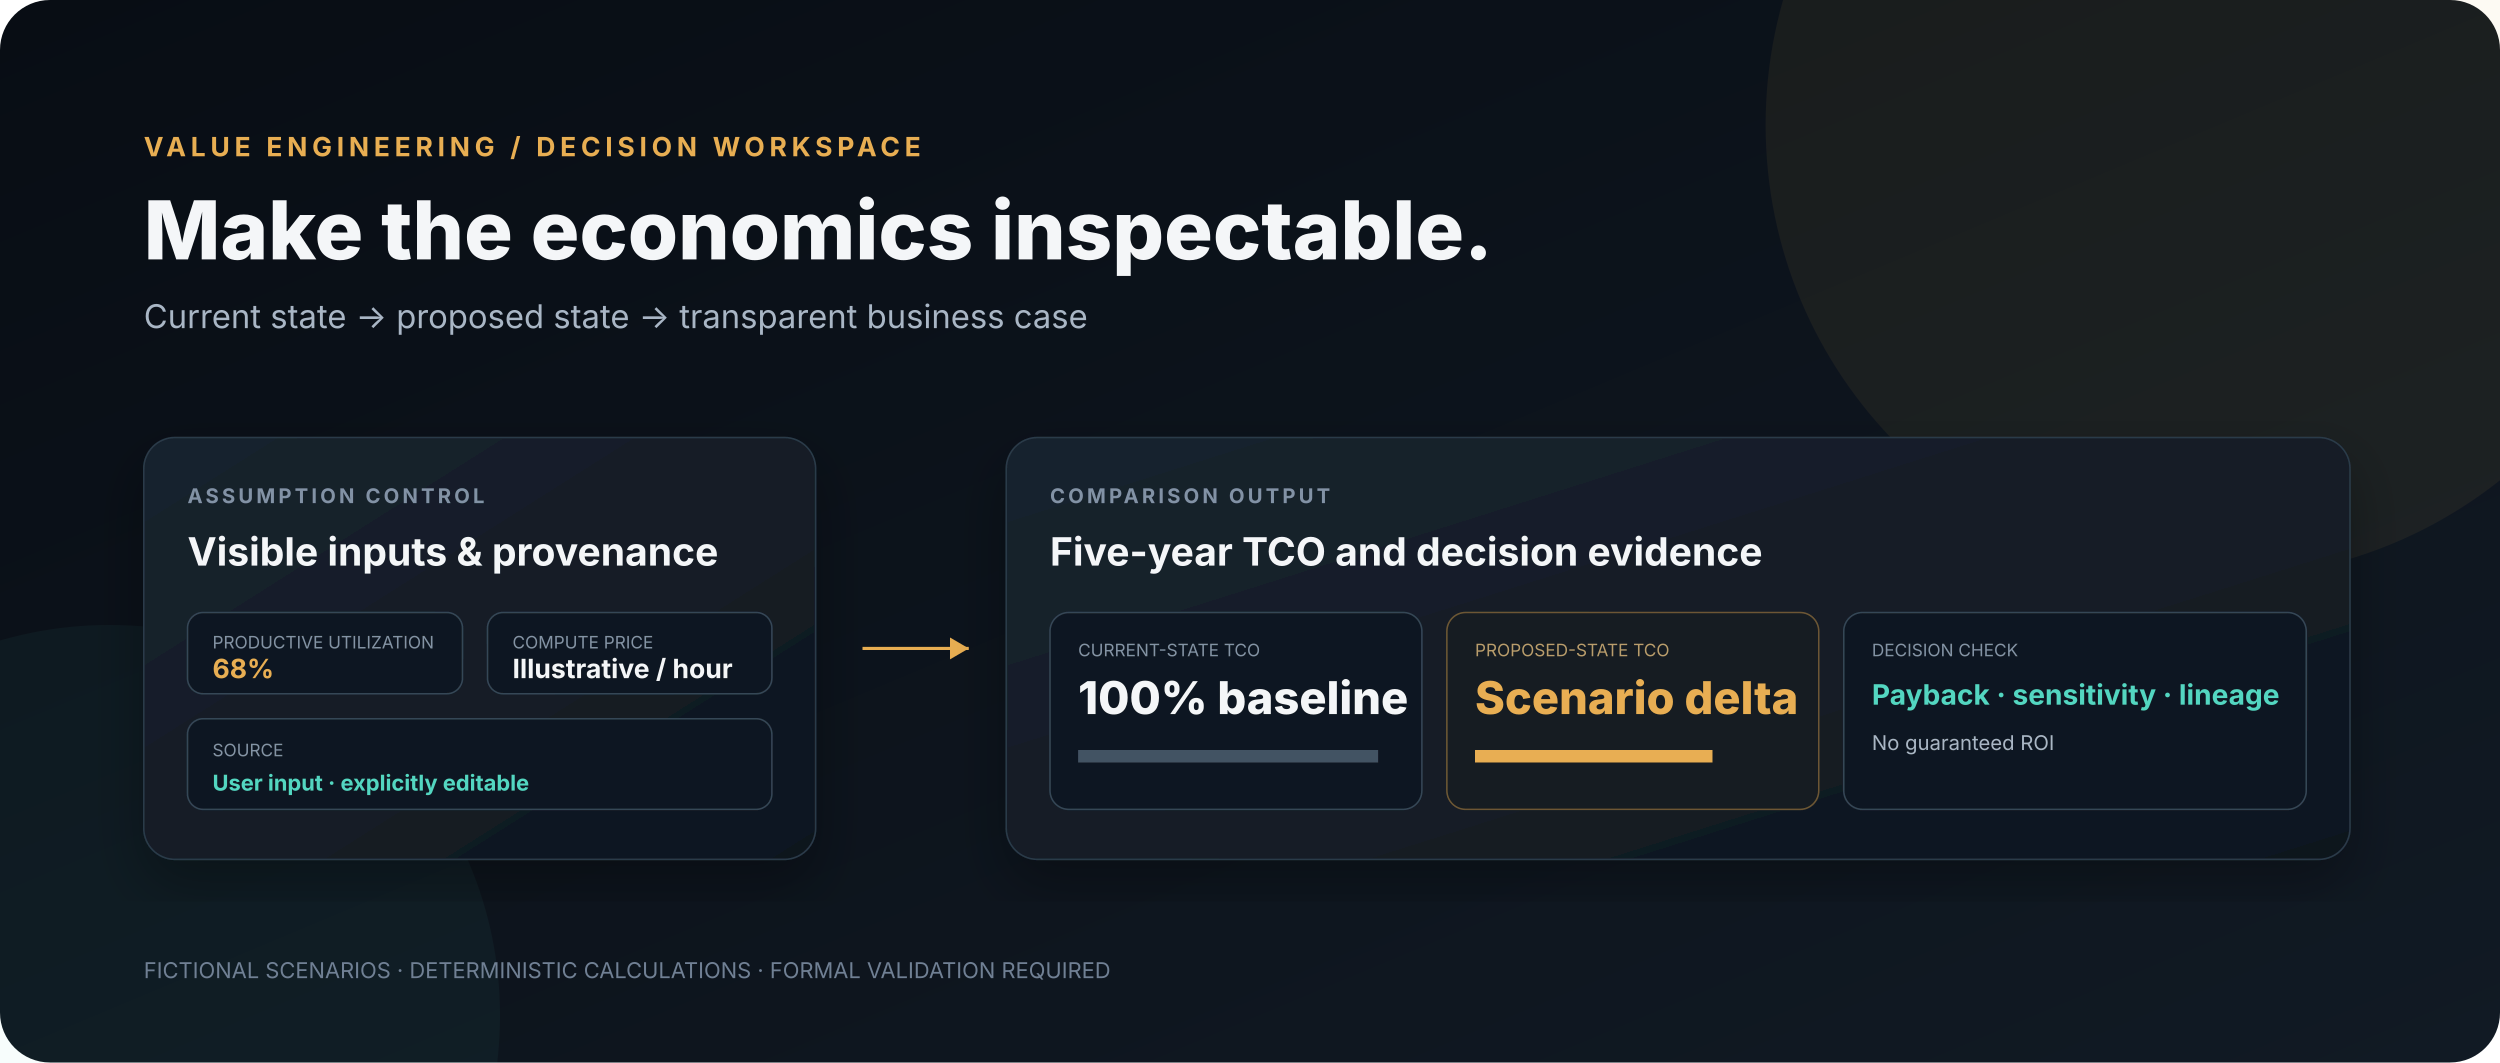
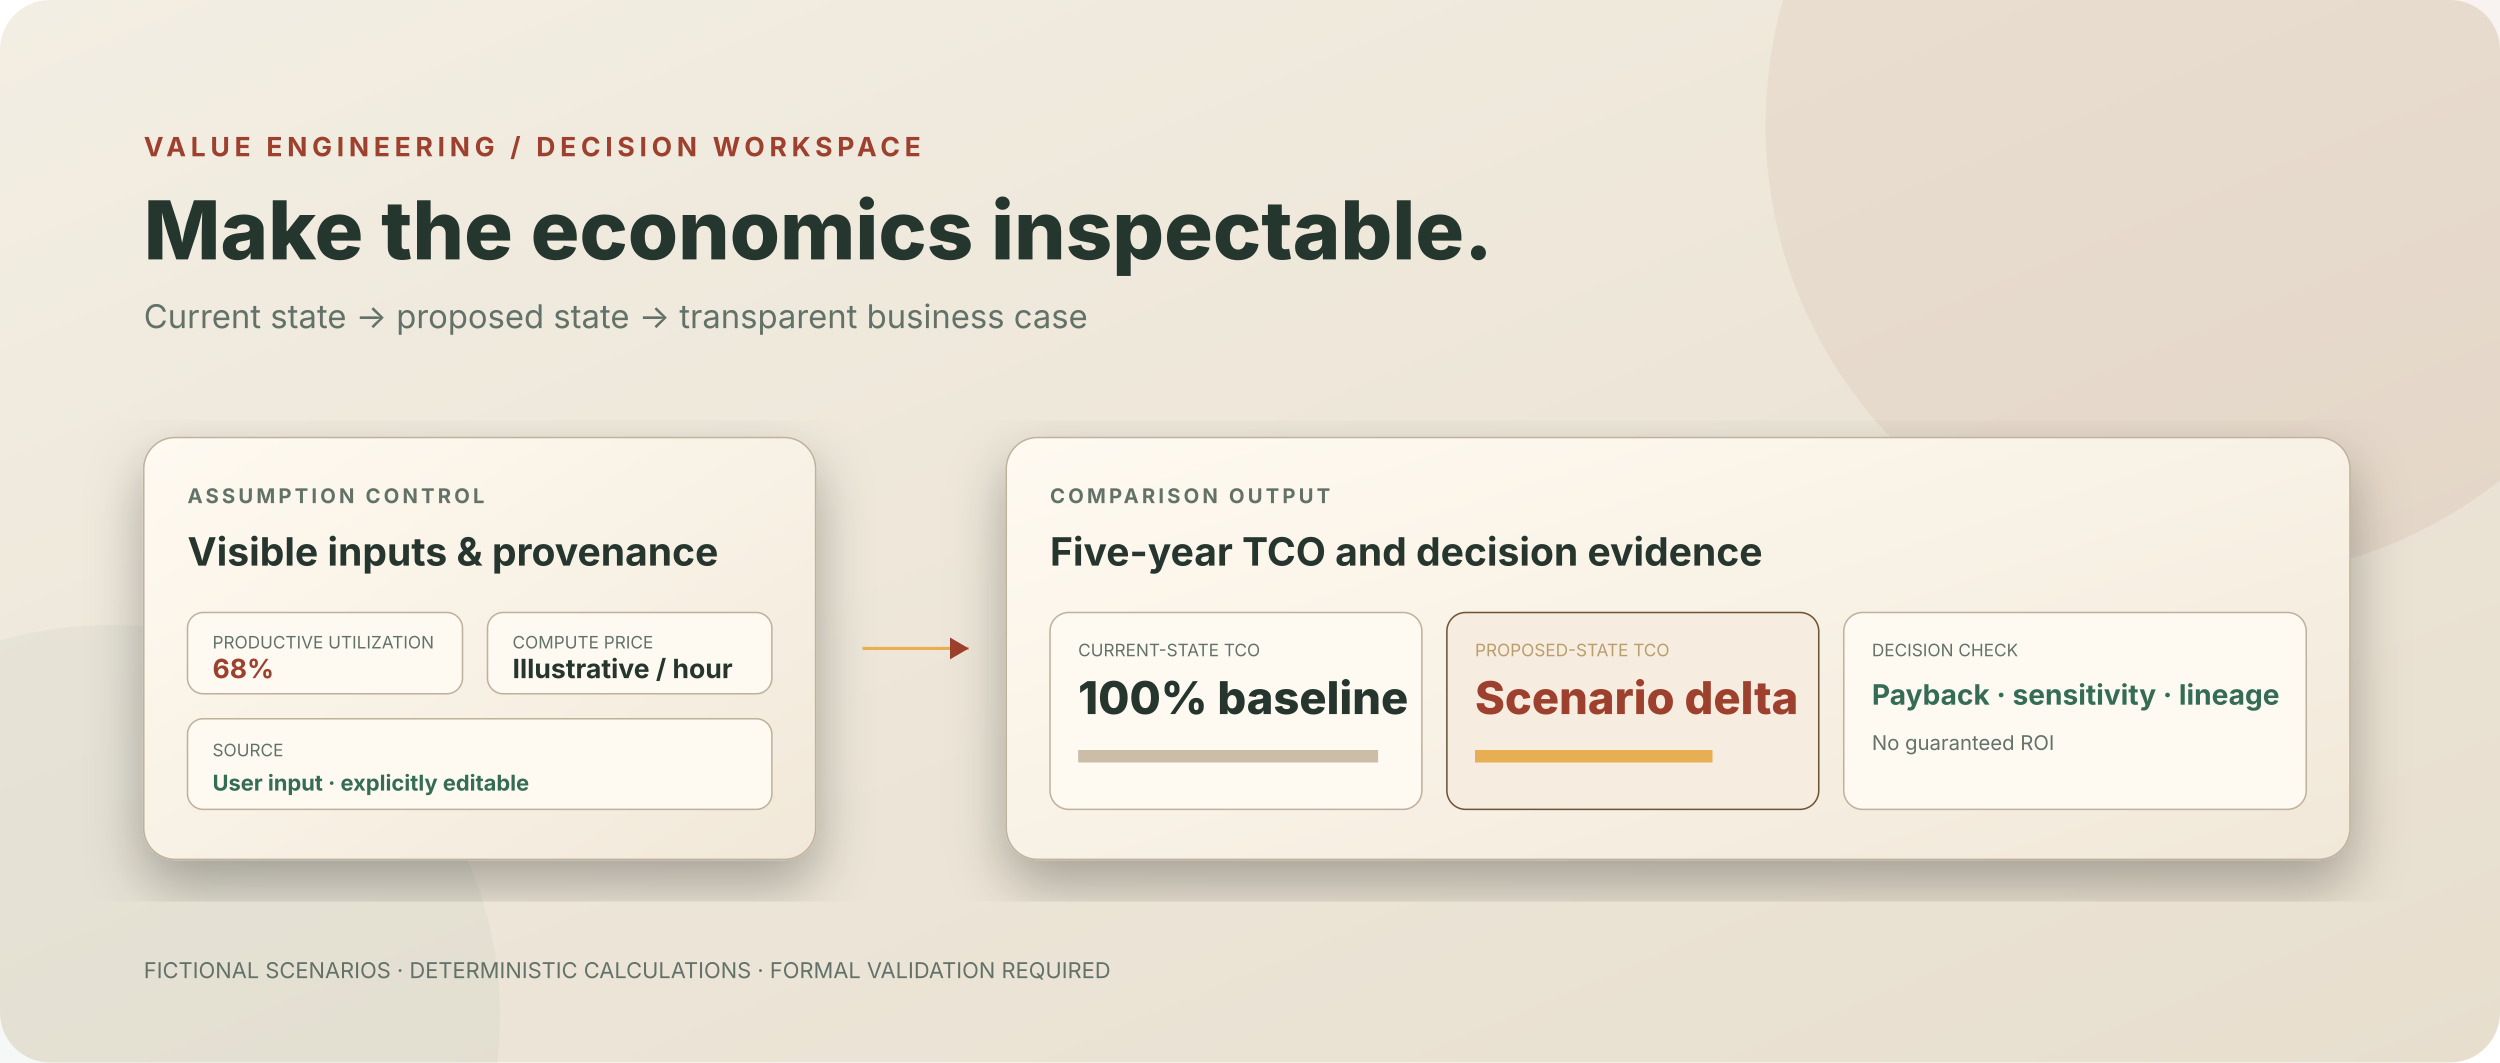
<svg xmlns="http://www.w3.org/2000/svg" width="1600" height="680" viewBox="0 0 1600 680" role="img" aria-labelledby="title desc">
  <defs>
    <linearGradient id="bg" x1="0" y1="0" x2="1" y2="1">
      <stop stop-color="#080d14" />
      <stop offset="1" stop-color="#111a24" />
    </linearGradient>
    <linearGradient id="panel" x1="0" y1="0" x2="1" y2="1">
      <stop stop-color="#18232e" />
      <stop offset="1" stop-color="#0f161f" />
    </linearGradient>
    <filter id="shadow">
      <feDropShadow dx="0" dy="16" stdDeviation="18" flood-color="#000" flood-opacity=".3" />
    </filter>
+     <style>
+       /* Financial-broadsheet palette used by the live workbench. */
+       text { font-family: Newsreader, Georgia, serif !important; }
+       text[letter-spacing], .mono { font-family: "DM Mono", "Courier New", monospace !important; }
+       stop[stop-color="#080d14"] { stop-color: #f3eee3 !important; }
+       stop[stop-color="#111a24"] { stop-color: #e7dece !important; }
+       stop[stop-color="#18232e"] { stop-color: #fffaf1 !important; }
+       stop[stop-color="#0f161f"] { stop-color: #f1e8d9 !important; }
+       [fill="#f4f6f8"] { fill: #25362e !important; }
+       [fill="#a9b6c5"], [fill="#8393a5"], [fill="#8292a5"], [fill="#708094"] { fill: #627269 !important; }
+       [fill="#e8ae52"] { fill: #9d402d !important; }
+       [fill="#52d6c1"] { fill: #356c54 !important; }
+       [fill="#101820"] { fill: #fffaf1 !important; }
+       [fill="#151b20"] { fill: #f6ecdf !important; }
+       [fill="#435364"], [fill="#354656"], [fill="#2c3b49"] { fill: #bfb29d !important; }
+       [stroke="#2c3b49"], [stroke="#354656"] { stroke: #bfb29d !important; }
+       [stroke="#435364"] { stroke: #cbbda7 !important; }
+     </style>
  </defs>
  <rect width="1600" height="680" rx="32" fill="url(#bg)" />
  <circle cx="1420" cy="80" r="290" fill="#e8ae52" opacity=".07" />
  <circle cx="70" cy="650" r="250" fill="#52d6c1" opacity=".05" />
  <g font-family="-apple-system,BlinkMacSystemFont,Segoe UI,sans-serif">
    <text x="92" y="100" fill="#e8ae52" font-size="17" font-weight="700" letter-spacing="3">VALUE ENGINEERING / DECISION WORKSPACE</text>
    <text x="92" y="166" fill="#f4f6f8" font-size="52" font-weight="760">Make the economics inspectable.</text>
    <text x="92" y="210" fill="#a9b6c5" font-size="21">Current state → proposed state → transparent business case</text>
    <g transform="translate(92 280)" filter="url(#shadow)">
      <rect width="430" height="270" rx="20" fill="url(#panel)" stroke="#2c3b49" />
      <text x="28" y="42" fill="#8292a5" font-size="13" font-weight="700" letter-spacing="2">ASSUMPTION CONTROL</text>
      <text x="28" y="82" fill="#f4f6f8" font-size="25" font-weight="700">Visible inputs &amp; provenance</text>
      <g fill="#101820" stroke="#354656">
        <rect x="28" y="112" width="176" height="52" rx="10" />
        <rect x="220" y="112" width="182" height="52" rx="10" />
        <rect x="28" y="180" width="374" height="58" rx="10" />
      </g>
      <text x="44" y="135" fill="#8393a5" font-size="11">PRODUCTIVE UTILIZATION</text>
      <text x="44" y="154" fill="#e8ae52" font-size="17" font-weight="700">68%</text>
      <text x="236" y="135" fill="#8393a5" font-size="11">COMPUTE PRICE</text>
      <text x="236" y="154" fill="#f4f6f8" font-size="17" font-weight="700">Illustrative / hour</text>
      <text x="44" y="204" fill="#8393a5" font-size="11">SOURCE</text>
      <text x="44" y="226" fill="#52d6c1" font-size="14" font-weight="700">User input · explicitly editable</text>
    </g>
    <path d="M552 415H620" stroke="#e8ae52" stroke-width="2" />
    <path d="m620 415-12-7v14z" fill="#e8ae52" />
    <g transform="translate(644 280)" filter="url(#shadow)">
      <rect width="860" height="270" rx="20" fill="url(#panel)" stroke="#2c3b49" />
      <text x="28" y="42" fill="#8292a5" font-size="13" font-weight="700" letter-spacing="2">COMPARISON OUTPUT</text>
      <text x="28" y="82" fill="#f4f6f8" font-size="25" font-weight="700">Five-year TCO and decision evidence</text>
      <g transform="translate(28 112)">
        <rect width="238" height="126" rx="12" fill="#101820" stroke="#354656" />
        <text x="18" y="28" fill="#8393a5" font-size="11">CURRENT-STATE TCO</text>
        <text x="18" y="65" fill="#f4f6f8" font-size="29" font-weight="760">100% baseline</text>
        <path d="M18 92H210" stroke="#435364" stroke-width="8" />
      </g>
      <g transform="translate(282 112)">
        <rect width="238" height="126" rx="12" fill="#151b20" stroke="#6d5734" />
        <text x="18" y="28" fill="#b99d6c" font-size="11">PROPOSED-STATE TCO</text>
        <text x="18" y="65" fill="#e8ae52" font-size="29" font-weight="760">Scenario delta</text>
        <path d="M18 92H170" stroke="#e8ae52" stroke-width="8" />
      </g>
      <g transform="translate(536 112)">
        <rect width="296" height="126" rx="12" fill="#101820" stroke="#354656" />
        <text x="18" y="28" fill="#8393a5" font-size="11">DECISION CHECK</text>
        <text x="18" y="59" fill="#52d6c1" font-size="18" font-weight="730">Payback · sensitivity · lineage</text>
        <text x="18" y="88" fill="#a9b6c5" font-size="13">No guaranteed ROI</text>
      </g>
    </g>
    <text x="92" y="626" fill="#708094" font-size="14">FICTIONAL SCENARIOS · DETERMINISTIC CALCULATIONS · FORMAL VALIDATION REQUIRED</text>
  </g>
</svg>
